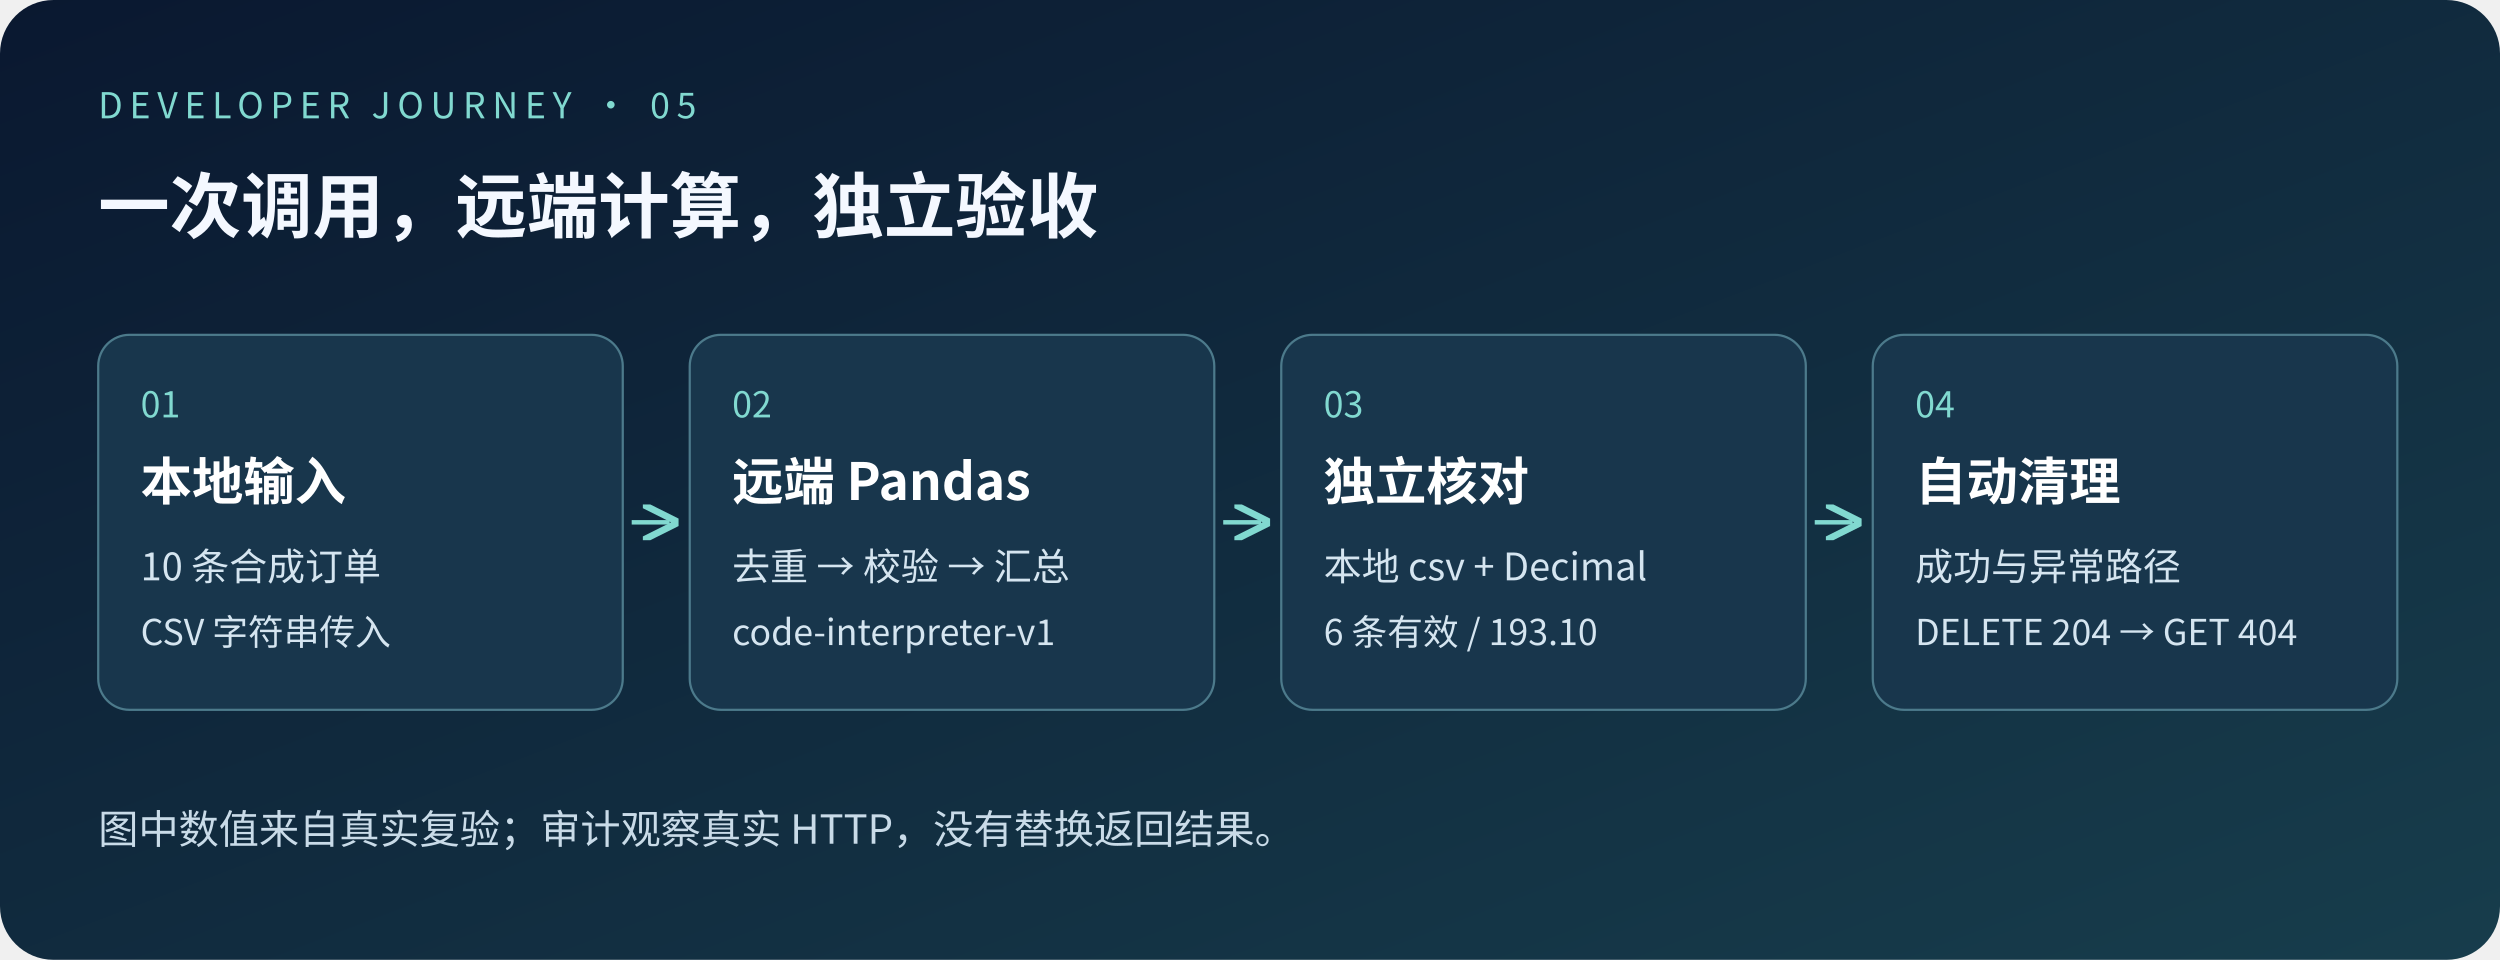
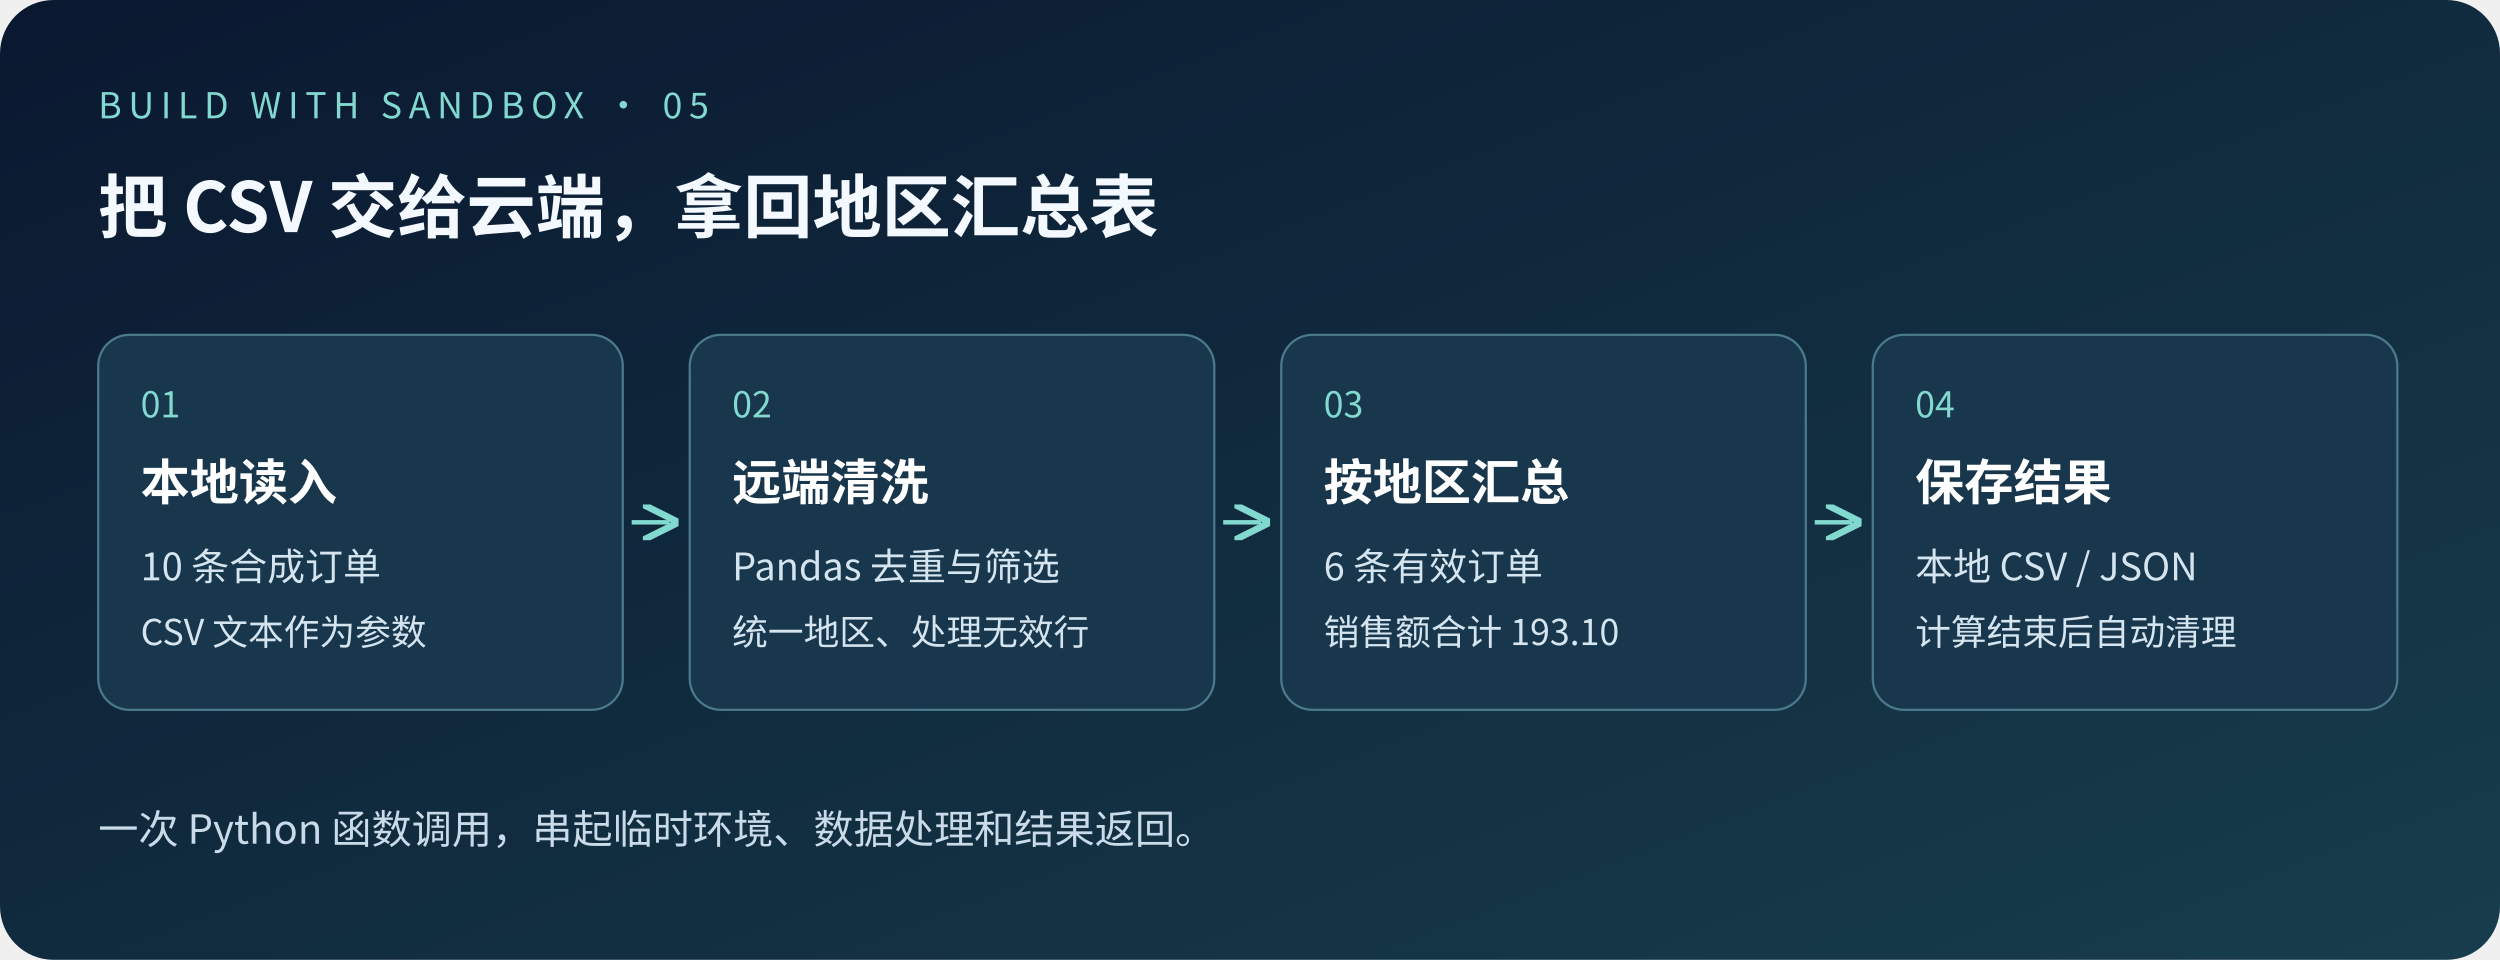
<svg xmlns="http://www.w3.org/2000/svg" viewBox="0 0 1120 430" role="img" aria-labelledby="title desc">
  <defs>
    <linearGradient id="bg" x2="1" y2="1">
      <stop stop-color="#0a1830" />
      <stop offset="1" stop-color="#173d4c" />
    </linearGradient>
    <marker id="arrow" markerWidth="8" markerHeight="8" refX="6" refY="4" orient="auto">
      <path d="M0 0L8 4L0 8" fill="none" stroke="#81d9d0" stroke-width="1.5" />
    </marker>
  </defs>
  <rect width="1120" height="430" rx="24" fill="url(#bg)" />
  <g font-family="system-ui, Noto Sans CJK SC, sans-serif">
-     <text x="44" y="53" fill="#81d9d0" font-size="16" letter-spacing="3">DEVELOPER JOURNEY · 05</text>
-     <text x="44" y="104" fill="#f4f8ff" font-size="32" font-weight="700">一次调用，远端计算，独立验收</text>
+     <text x="44" y="53" fill="#81d9d0" font-size="16" letter-spacing="3">BUILD WITH SANDBOX · 05</text>
+     <text x="44" y="104" fill="#f4f8ff" font-size="31" font-weight="700">把 CSV 交给云端，拿回地区汇总表</text>
    <rect x="44" y="150" width="235" height="168" rx="14" fill="#18364c" stroke="#4c7a8b" />
    <text x="63" y="187" fill="#81d9d0" font-size="16">01</text>
-     <text x="63" y="224" fill="#fff" font-size="23" font-weight="650">本地输入</text>
+     <text x="63" y="224" fill="#fff" font-size="22" font-weight="650">本地读入</text>
    <text x="63" y="260" fill="#d5e5f0" font-size="17">10 条合成订单</text>
-     <text x="63" y="289" fill="#d5e5f0" font-size="16">CSV 字符串传入</text>
+     <text x="63" y="289" fill="#d5e5f0" font-size="16">CSV 文本作为参数</text>
    <path d="M283 234H300" stroke="#81d9d0" stroke-width="2" marker-end="url(#arrow)" />
    <rect x="309" y="150" width="235" height="168" rx="14" fill="#18364c" stroke="#4c7a8b" />
    <text x="328" y="187" fill="#81d9d0" font-size="16">02</text>
-     <text x="328" y="224" fill="#fff" font-size="23" font-weight="650">远端 Pandas</text>
-     <text x="328" y="260" fill="#d5e5f0" font-size="17">去重 → 校验 → 汇总</text>
-     <text x="328" y="289" fill="#d5e5f0" font-size="16">code-interpreter-v1</text>
+     <text x="328" y="224" fill="#fff" font-size="22" font-weight="650">远端清洗</text>
+     <text x="328" y="260" fill="#d5e5f0" font-size="17">Pandas 去重与筛选</text>
+     <text x="328" y="289" fill="#d5e5f0" font-size="16">统一地区、处理无效行</text>
    <path d="M548 234H565" stroke="#81d9d0" stroke-width="2" marker-end="url(#arrow)" />
    <rect x="574" y="150" width="235" height="168" rx="14" fill="#18364c" stroke="#4c7a8b" />
    <text x="593" y="187" fill="#81d9d0" font-size="16">03</text>
-     <text x="593" y="224" fill="#fff" font-size="23" font-weight="650">独立核对</text>
-     <text x="593" y="260" fill="#d5e5f0" font-size="17">本地 csv + Decimal</text>
-     <text x="593" y="289" fill="#d5e5f0" font-size="16">6 条有效 / 193.10</text>
+     <text x="593" y="224" fill="#fff" font-size="22" font-weight="650">按地区汇总</text>
+     <text x="593" y="260" fill="#d5e5f0" font-size="17">6 条有效订单</text>
+     <text x="593" y="289" fill="#d5e5f0" font-size="16">销售额合计 193.10</text>
    <path d="M813 234H830" stroke="#81d9d0" stroke-width="2" marker-end="url(#arrow)" />
    <rect x="839" y="150" width="235" height="168" rx="14" fill="#18364c" stroke="#4c7a8b" />
    <text x="858" y="187" fill="#81d9d0" font-size="16">04</text>
-     <text x="858" y="224" fill="#fff" font-size="23" font-weight="650">自动清理</text>
-     <text x="858" y="260" fill="#d5e5f0" font-size="17">成功与异常路径</text>
-     <text x="858" y="289" fill="#d5e5f0" font-size="16">DELETE 204 → GET 404</text>
-     <text x="44" y="378" fill="#c9dbe8" font-size="18">图中数值来自真实复验；审计观察真实 HTTP，没有替换返回结果。</text>
+     <text x="858" y="224" fill="#fff" font-size="22" font-weight="650">保存结果</text>
+     <text x="858" y="260" fill="#d5e5f0" font-size="17">本地 CSV / JSON</text>
+     <text x="858" y="289" fill="#d5e5f0" font-size="16">计算结束后自动清理</text>
+     <text x="44" y="378" fill="#c9dbe8" font-size="18">一次 Python 函数调用，串起临时环境、数据处理和结果返回。</text>
  </g>
</svg>
